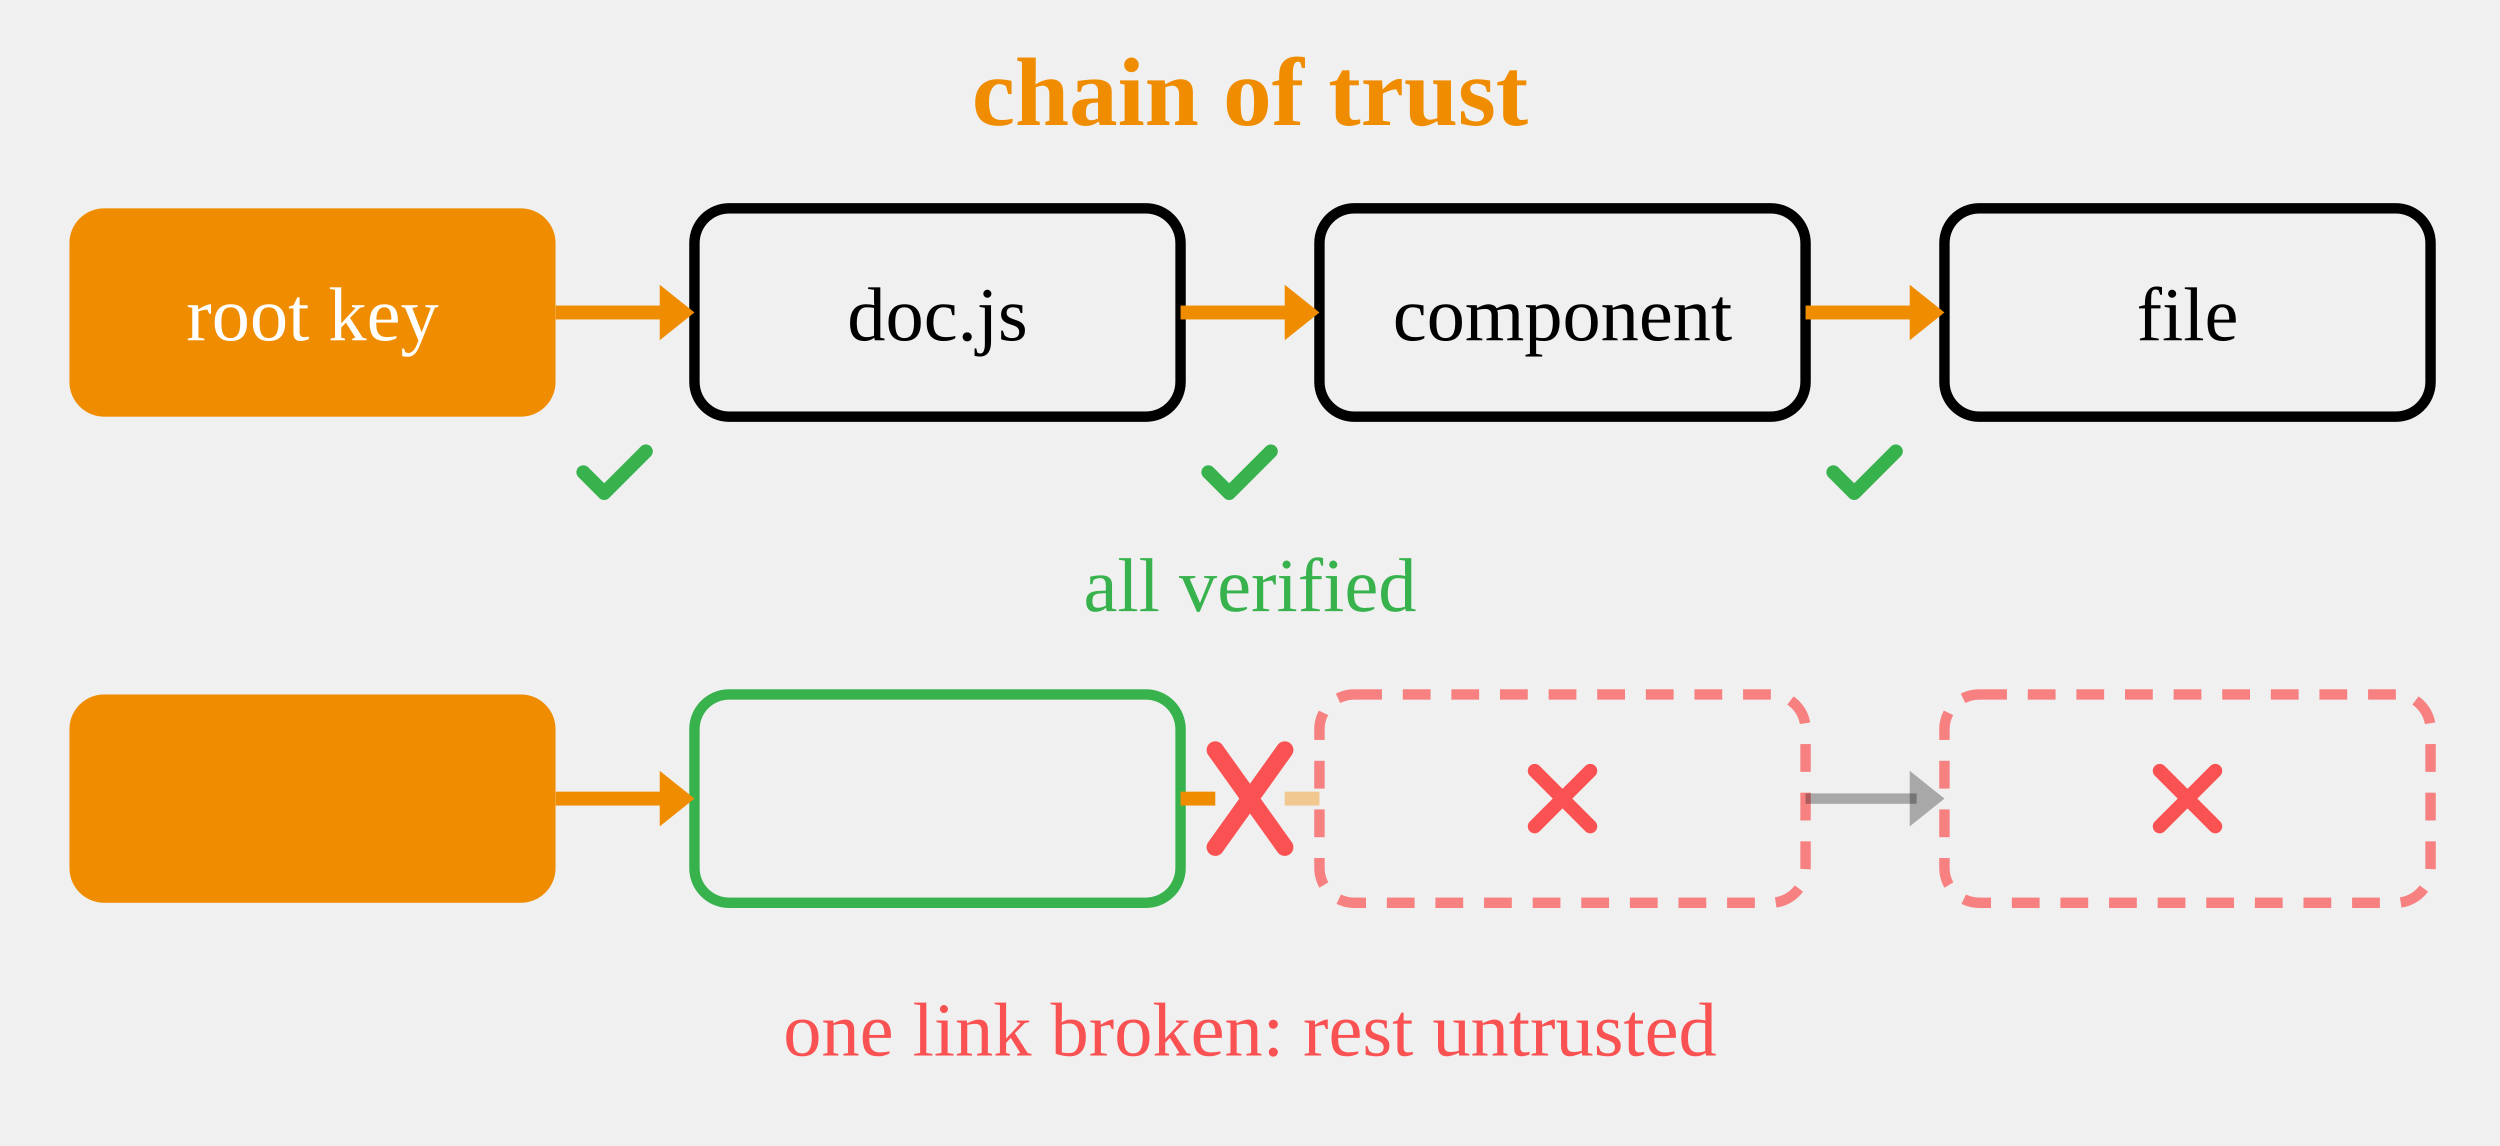
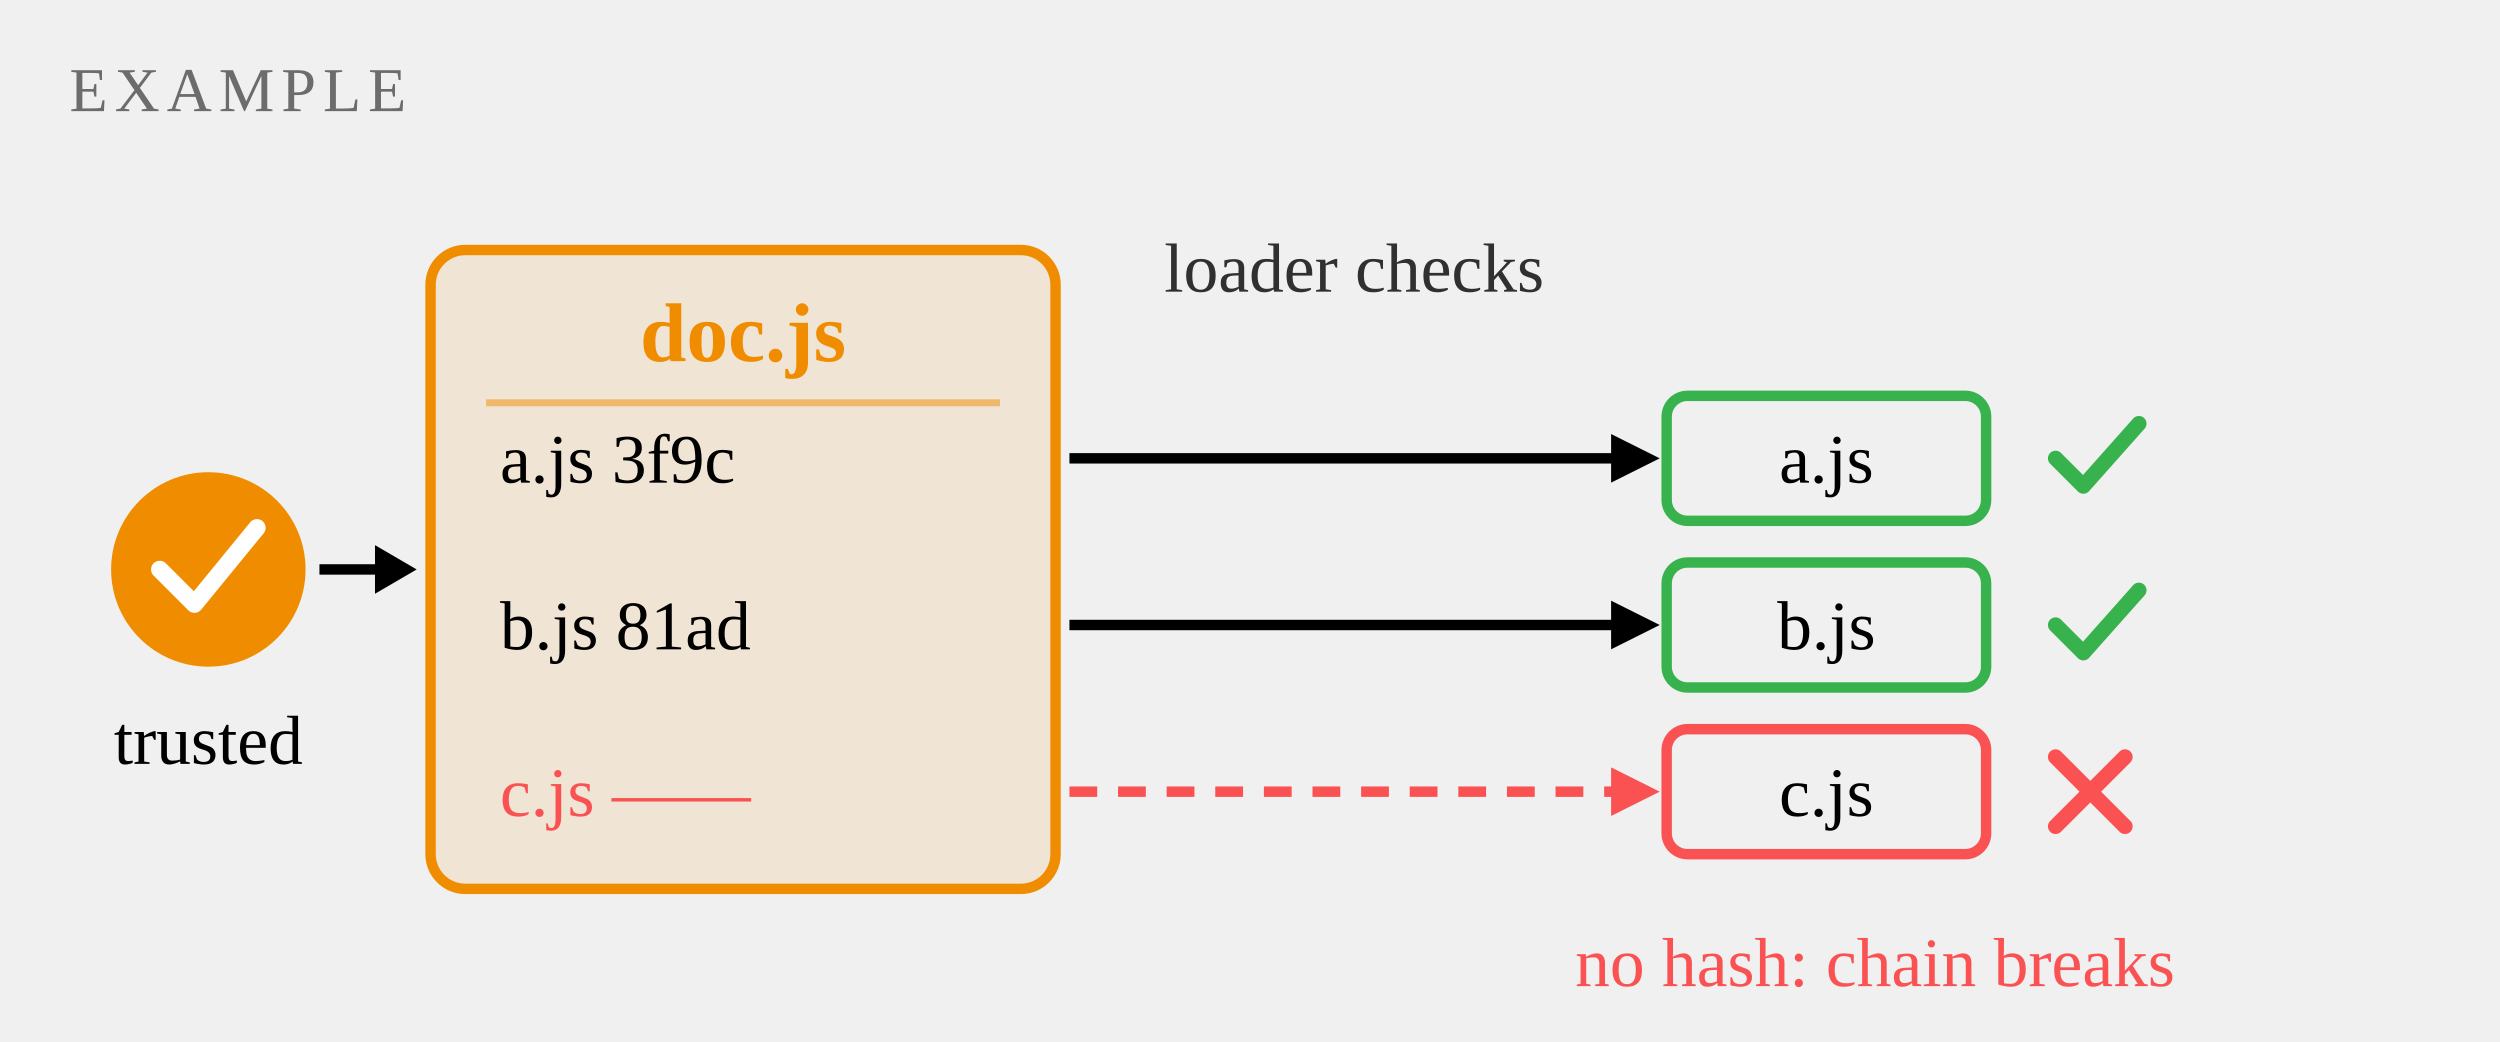
- <svg xmlns="http://www.w3.org/2000/svg" viewBox="0 0 360 165" width="100%" style="max-width:340px" font-family="inherit">
-   <text x="180" y="18" text-anchor="middle" font-size="14" font-weight="bold" fill="#f08c00">chain of trust</text>
-   <rect x="10" y="30" width="70" height="30" rx="5" fill="#f08c00" />
-   <text x="45" y="49" text-anchor="middle" font-size="11" fill="#fff">root key</text>
-   <rect x="100" y="30" width="70" height="30" rx="5" fill="none" stroke="currentColor" stroke-width="1.5" />
-   <text x="135" y="49" text-anchor="middle" font-size="11" fill="currentColor">doc.js</text>
-   <rect x="190" y="30" width="70" height="30" rx="5" fill="none" stroke="currentColor" stroke-width="1.5" />
-   <text x="225" y="49" text-anchor="middle" font-size="11" fill="currentColor">component</text>
-   <rect x="280" y="30" width="70" height="30" rx="5" fill="none" stroke="currentColor" stroke-width="1.5" />
-   <text x="315" y="49" text-anchor="middle" font-size="11" fill="currentColor">file</text>
-   <g stroke="#f08c00" stroke-width="2">
-     <line x1="80" y1="45" x2="96" y2="45" />
-     <line x1="170" y1="45" x2="186" y2="45" />
-     <line x1="260" y1="45" x2="276" y2="45" />
+ <svg xmlns="http://www.w3.org/2000/svg" viewBox="0 0 360 150" width="100%" style="max-width:340px" font-family="inherit">
+   <text x="10" y="16" font-size="9" letter-spacing="1" fill="currentColor" fill-opacity=".55">EXAMPLE</text>
+   <circle cx="30" cy="82" r="14" fill="#f08c00" />
+   <path d="M23 82 L28 87 L37 76" fill="none" stroke="#fff" stroke-width="2.5" stroke-linecap="round" stroke-linejoin="round" />
+   <text x="30" y="110" font-size="10" text-anchor="middle" fill="currentColor">trusted</text>
+   <line x1="46" y1="82" x2="55" y2="82" stroke="currentColor" stroke-width="1.5" />
+   <path d="M60 82 L54 78.5 L54 85.5 Z" fill="currentColor" />
+   <rect x="62" y="36" width="90" height="92" rx="5" fill="#f08c00" fill-opacity=".12" stroke="#f08c00" stroke-width="1.5" />
+   <text x="107" y="52" font-size="12" text-anchor="middle" font-weight="bold" fill="#f08c00">doc.js</text>
+   <line x1="70" y1="58" x2="144" y2="58" stroke="#f08c00" stroke-opacity=".5" />
+   <text x="72" y="69.5" font-size="10" fill="currentColor">a.js 3f9c</text>
+   <text x="72" y="93.5" font-size="10" fill="currentColor">b.js 81ad</text>
+   <text x="72" y="117.5" font-size="10" fill="#fa5252">c.js ——</text>
+   <text x="195" y="42" font-size="10" text-anchor="middle" fill="currentColor" fill-opacity=".8">loader checks</text>
+   <g stroke="currentColor" stroke-width="1.5">
+     <line x1="154" y1="66" x2="233" y2="66" />
+     <line x1="154" y1="90" x2="233" y2="90" />
+     <line x1="154" y1="114" x2="233" y2="114" stroke="#fa5252" stroke-dasharray="4 3" />
  </g>
-   <g fill="#f08c00">
-     <polygon points="95,41 100,45 95,49" />
-     <polygon points="185,41 190,45 185,49" />
-     <polygon points="275,41 280,45 275,49" />
-   </g>
-   <g fill="none" stroke="#37b24d" stroke-width="2" stroke-linecap="round" stroke-linejoin="round">
-     <path d="M84 68 l3 3 l6 -6" />
-     <path d="M174 68 l3 3 l6 -6" />
-     <path d="M264 68 l3 3 l6 -6" />
-   </g>
-   <text x="180" y="88" text-anchor="middle" font-size="11" fill="#37b24d">all verified</text>
-   <rect x="10" y="100" width="70" height="30" rx="5" fill="#f08c00" />
-   <rect x="100" y="100" width="70" height="30" rx="5" fill="none" stroke="#37b24d" stroke-width="1.5" />
-   <rect x="190" y="100" width="70" height="30" rx="5" fill="none" stroke="#fa5252" stroke-width="1.5" stroke-dasharray="4 3" stroke-opacity="0.7" />
-   <rect x="280" y="100" width="70" height="30" rx="5" fill="none" stroke="#fa5252" stroke-width="1.5" stroke-dasharray="4 3" stroke-opacity="0.7" />
-   <line x1="80" y1="115" x2="96" y2="115" stroke="#f08c00" stroke-width="2" />
-   <polygon points="95,111 100,115 95,119" fill="#f08c00" />
-   <line x1="170" y1="115" x2="175" y2="115" stroke="#f08c00" stroke-width="2" />
-   <line x1="185" y1="115" x2="190" y2="115" stroke="#f08c00" stroke-width="2" stroke-opacity="0.4" />
-   <g stroke="#fa5252" stroke-width="2.5" stroke-linecap="round">
-     <line x1="175" y1="108" x2="185" y2="122" />
-     <line x1="185" y1="108" x2="175" y2="122" />
-   </g>
-   <line x1="260" y1="115" x2="276" y2="115" stroke="currentColor" stroke-width="1.5" stroke-opacity="0.3" />
-   <polygon points="275,111 280,115 275,119" fill="currentColor" fill-opacity="0.3" />
-   <g fill="none" stroke="#fa5252" stroke-width="2" stroke-linecap="round">
-     <path d="M221 111 l8 8 M229 111 l-8 8" />
-     <path d="M311 111 l8 8 M319 111 l-8 8" />
-   </g>
-   <text x="180" y="152" text-anchor="middle" font-size="11" fill="#fa5252">one link broken: rest untrusted</text>
+   <path d="M239 66 L232 62.5 L232 69.5 Z" fill="currentColor" />
+   <path d="M239 90 L232 86.5 L232 93.5 Z" fill="currentColor" />
+   <path d="M239 114 L232 110.5 L232 117.5 Z" fill="#fa5252" />
+   <rect x="240" y="57" width="46" height="18" rx="3" fill="none" stroke="#37b24d" stroke-width="1.5" />
+   <text x="263" y="69.5" font-size="10" text-anchor="middle" fill="currentColor">a.js</text>
+   <rect x="240" y="81" width="46" height="18" rx="3" fill="none" stroke="#37b24d" stroke-width="1.5" />
+   <text x="263" y="93.5" font-size="10" text-anchor="middle" fill="currentColor">b.js</text>
+   <rect x="240" y="105" width="46" height="18" rx="3" fill="none" stroke="#fa5252" stroke-width="1.5" />
+   <text x="263" y="117.5" font-size="10" text-anchor="middle" fill="currentColor">c.js</text>
+   <path d="M296 66 L300 70 L308 61" fill="none" stroke="#37b24d" stroke-width="2.2" stroke-linecap="round" stroke-linejoin="round" />
+   <path d="M296 90 L300 94 L308 85" fill="none" stroke="#37b24d" stroke-width="2.2" stroke-linecap="round" stroke-linejoin="round" />
+   <path d="M296 109 L306 119 M306 109 L296 119" stroke="#fa5252" stroke-width="2.2" stroke-linecap="round" />
+   <text x="270" y="142" font-size="10" text-anchor="middle" fill="#fa5252">no hash: chain breaks</text>
</svg>
